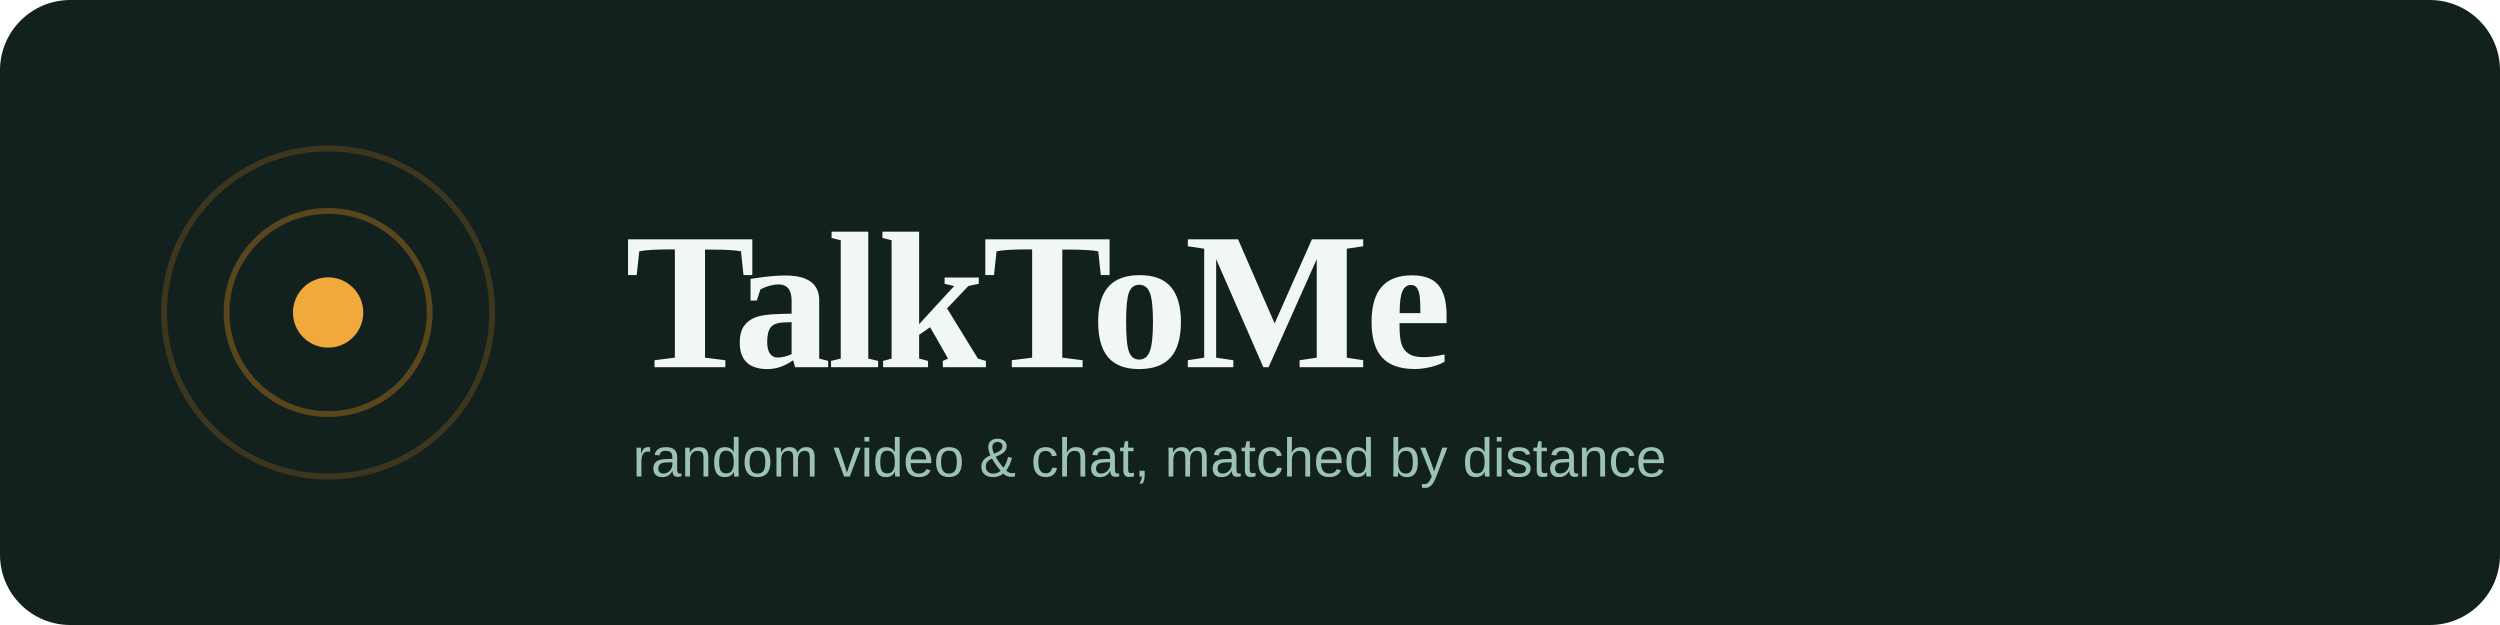
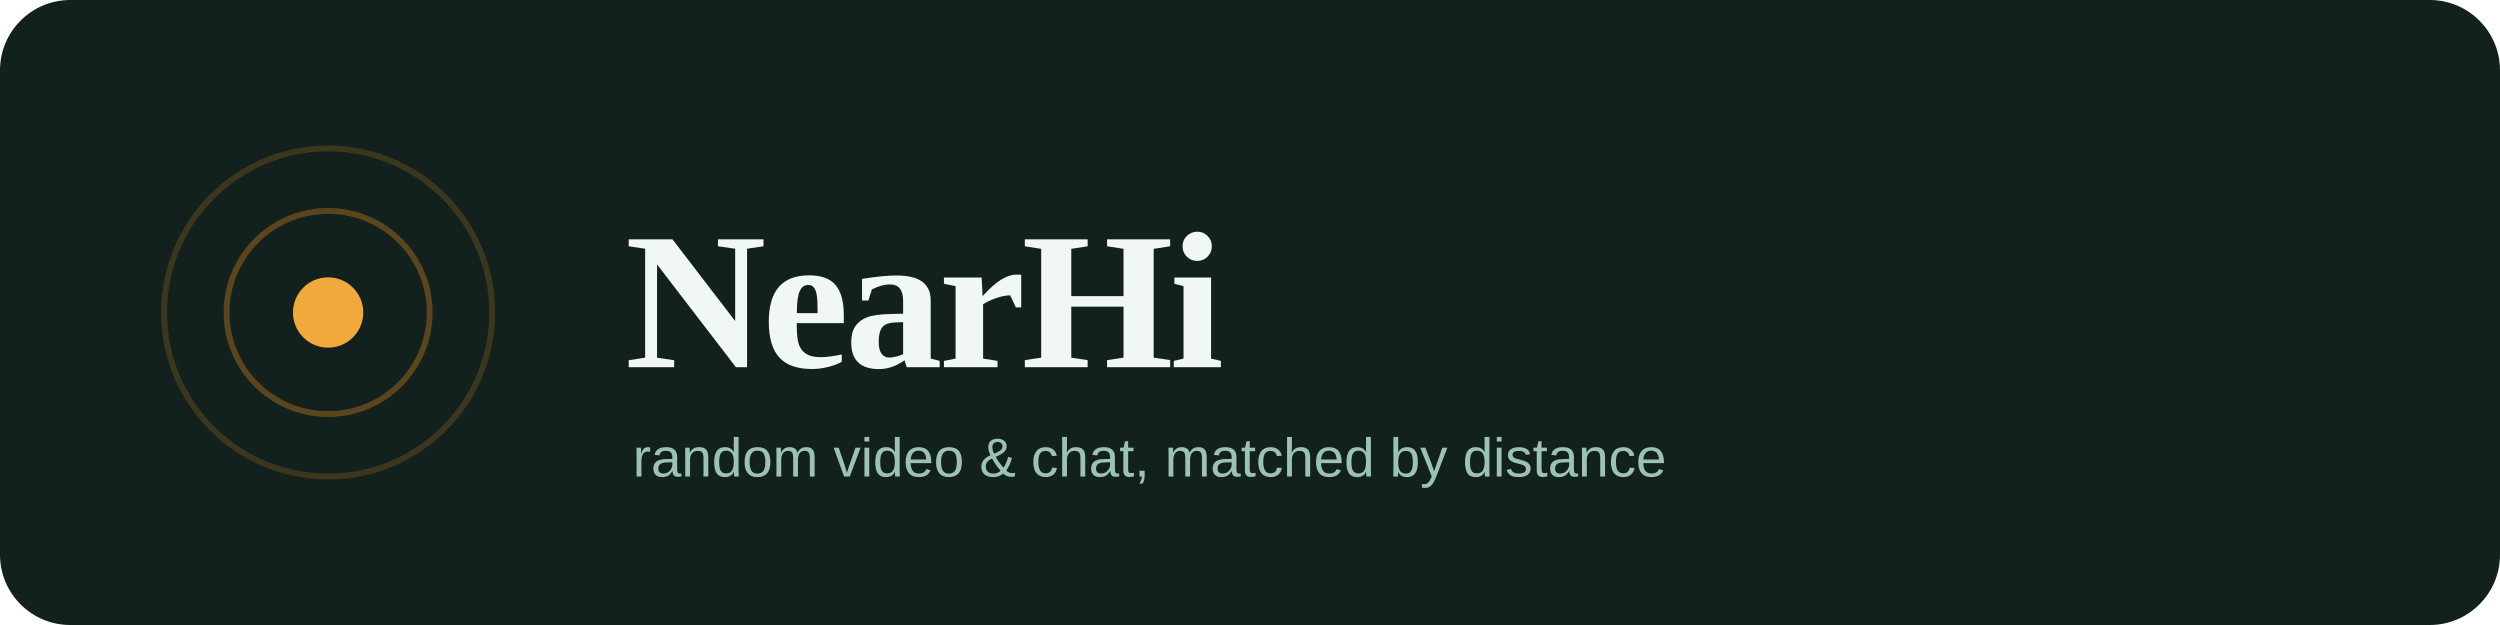
- <svg xmlns="http://www.w3.org/2000/svg" width="640" height="160" viewBox="0 0 640 160" role="img" aria-label="TalkToMe">
+ <svg xmlns="http://www.w3.org/2000/svg" width="640" height="160" viewBox="0 0 640 160" role="img" aria-label="NearHi">
  <rect width="640" height="160" rx="18" fill="#12211E" />
  <g transform="translate(84,80)">
    <circle r="42" fill="none" stroke="#8A5E1C" stroke-width="1.5" opacity="0.35" />
    <circle r="26" fill="none" stroke="#8A5E1C" stroke-width="1.5" opacity="0.6" />
    <circle r="9" fill="#F2A93B" />
  </g>
-   <text x="160" y="94" font-family="Georgia, 'Times New Roman', serif" font-size="50" font-weight="600" fill="#F1F7F2" letter-spacing="-1">TalkToMe</text>
+   <text x="160" y="94" font-family="Georgia, 'Times New Roman', serif" font-size="50" font-weight="600" fill="#F1F7F2" letter-spacing="-1">NearHi</text>
  <text x="162" y="122" font-family="Arial, Helvetica, sans-serif" font-size="14" fill="#9CC2B7">random video &amp; chat, matched by distance</text>
</svg>
